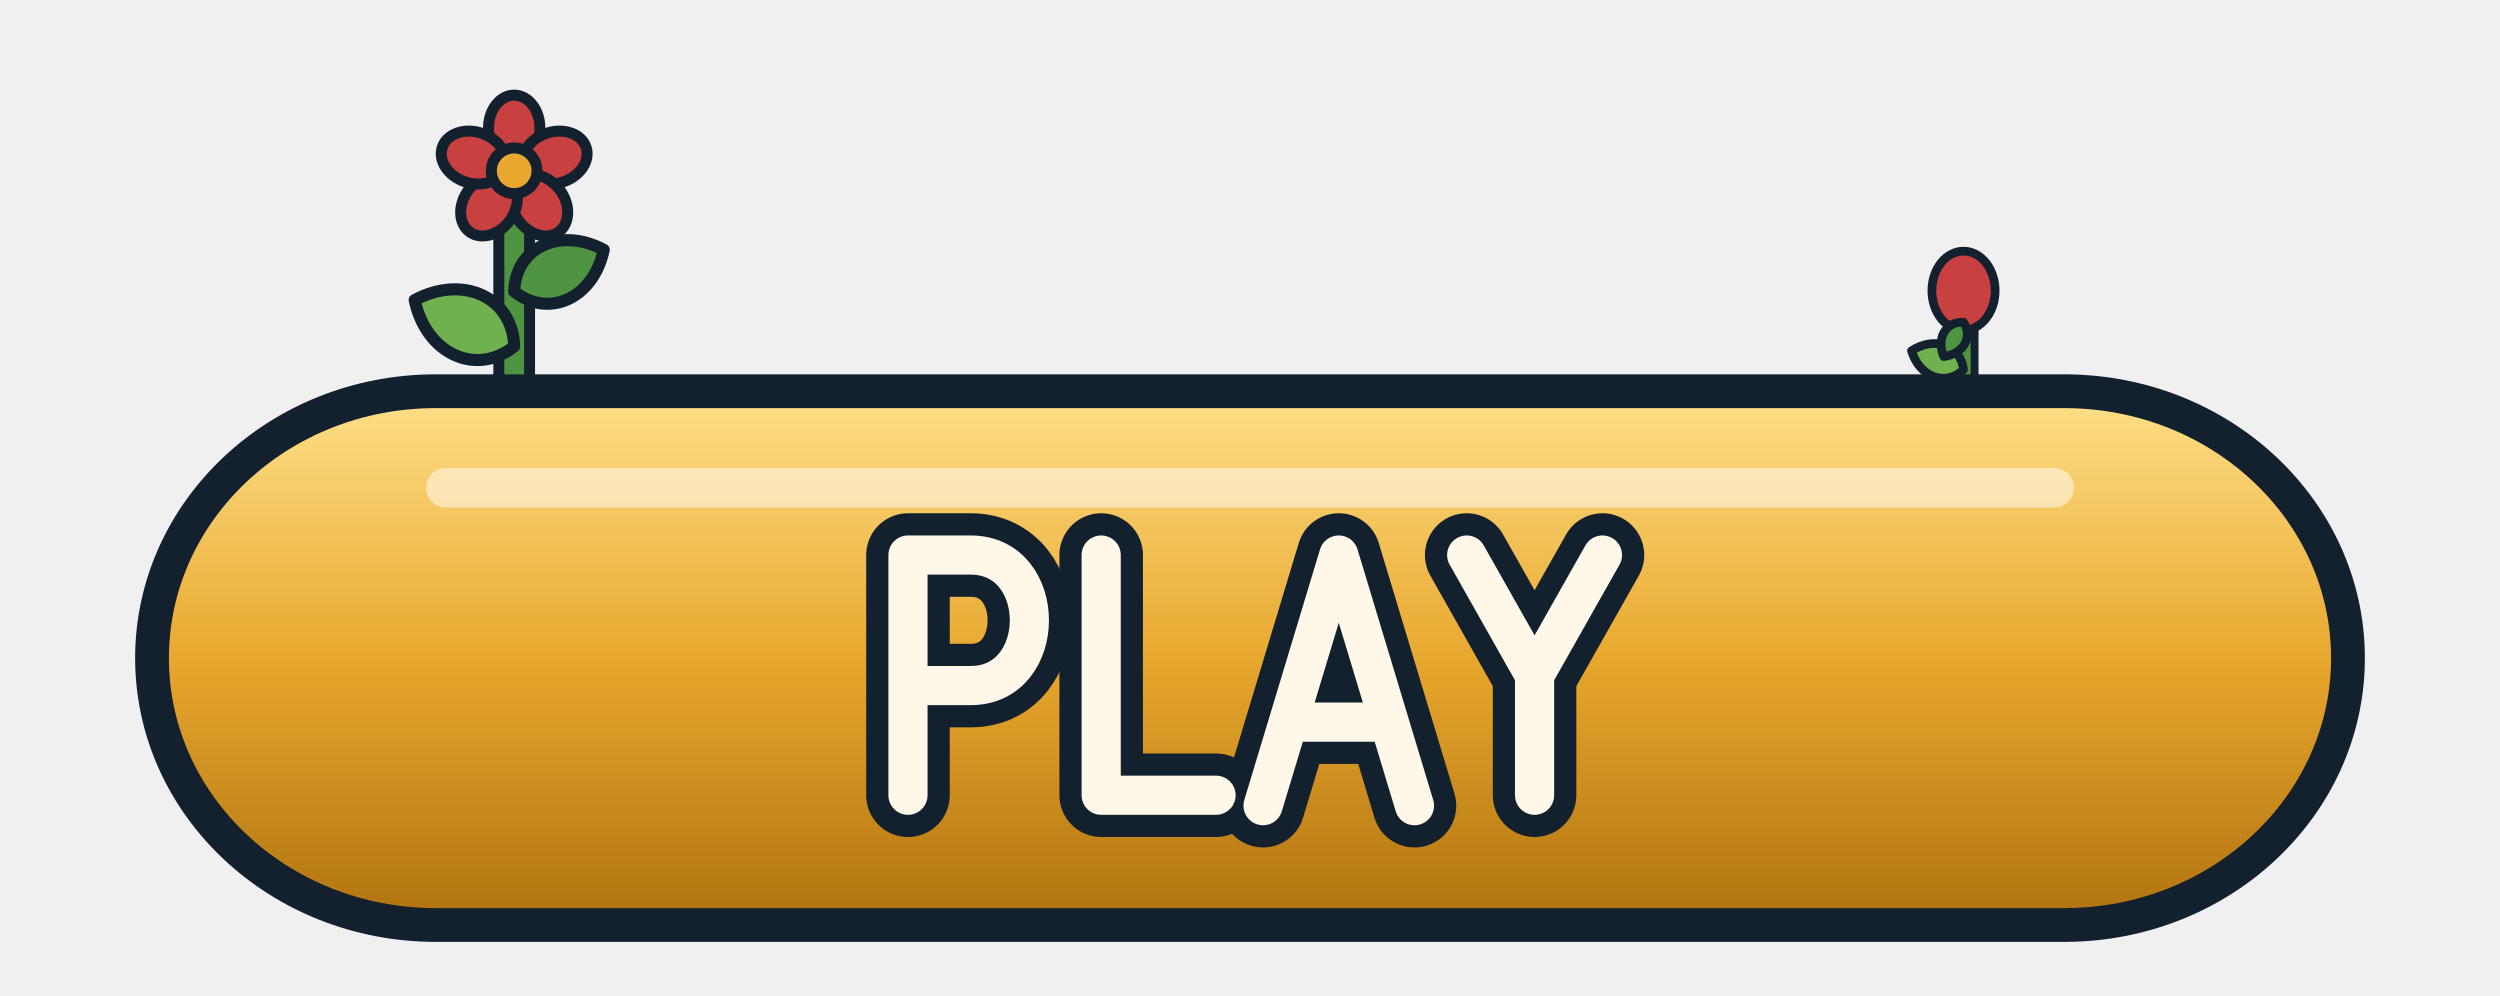
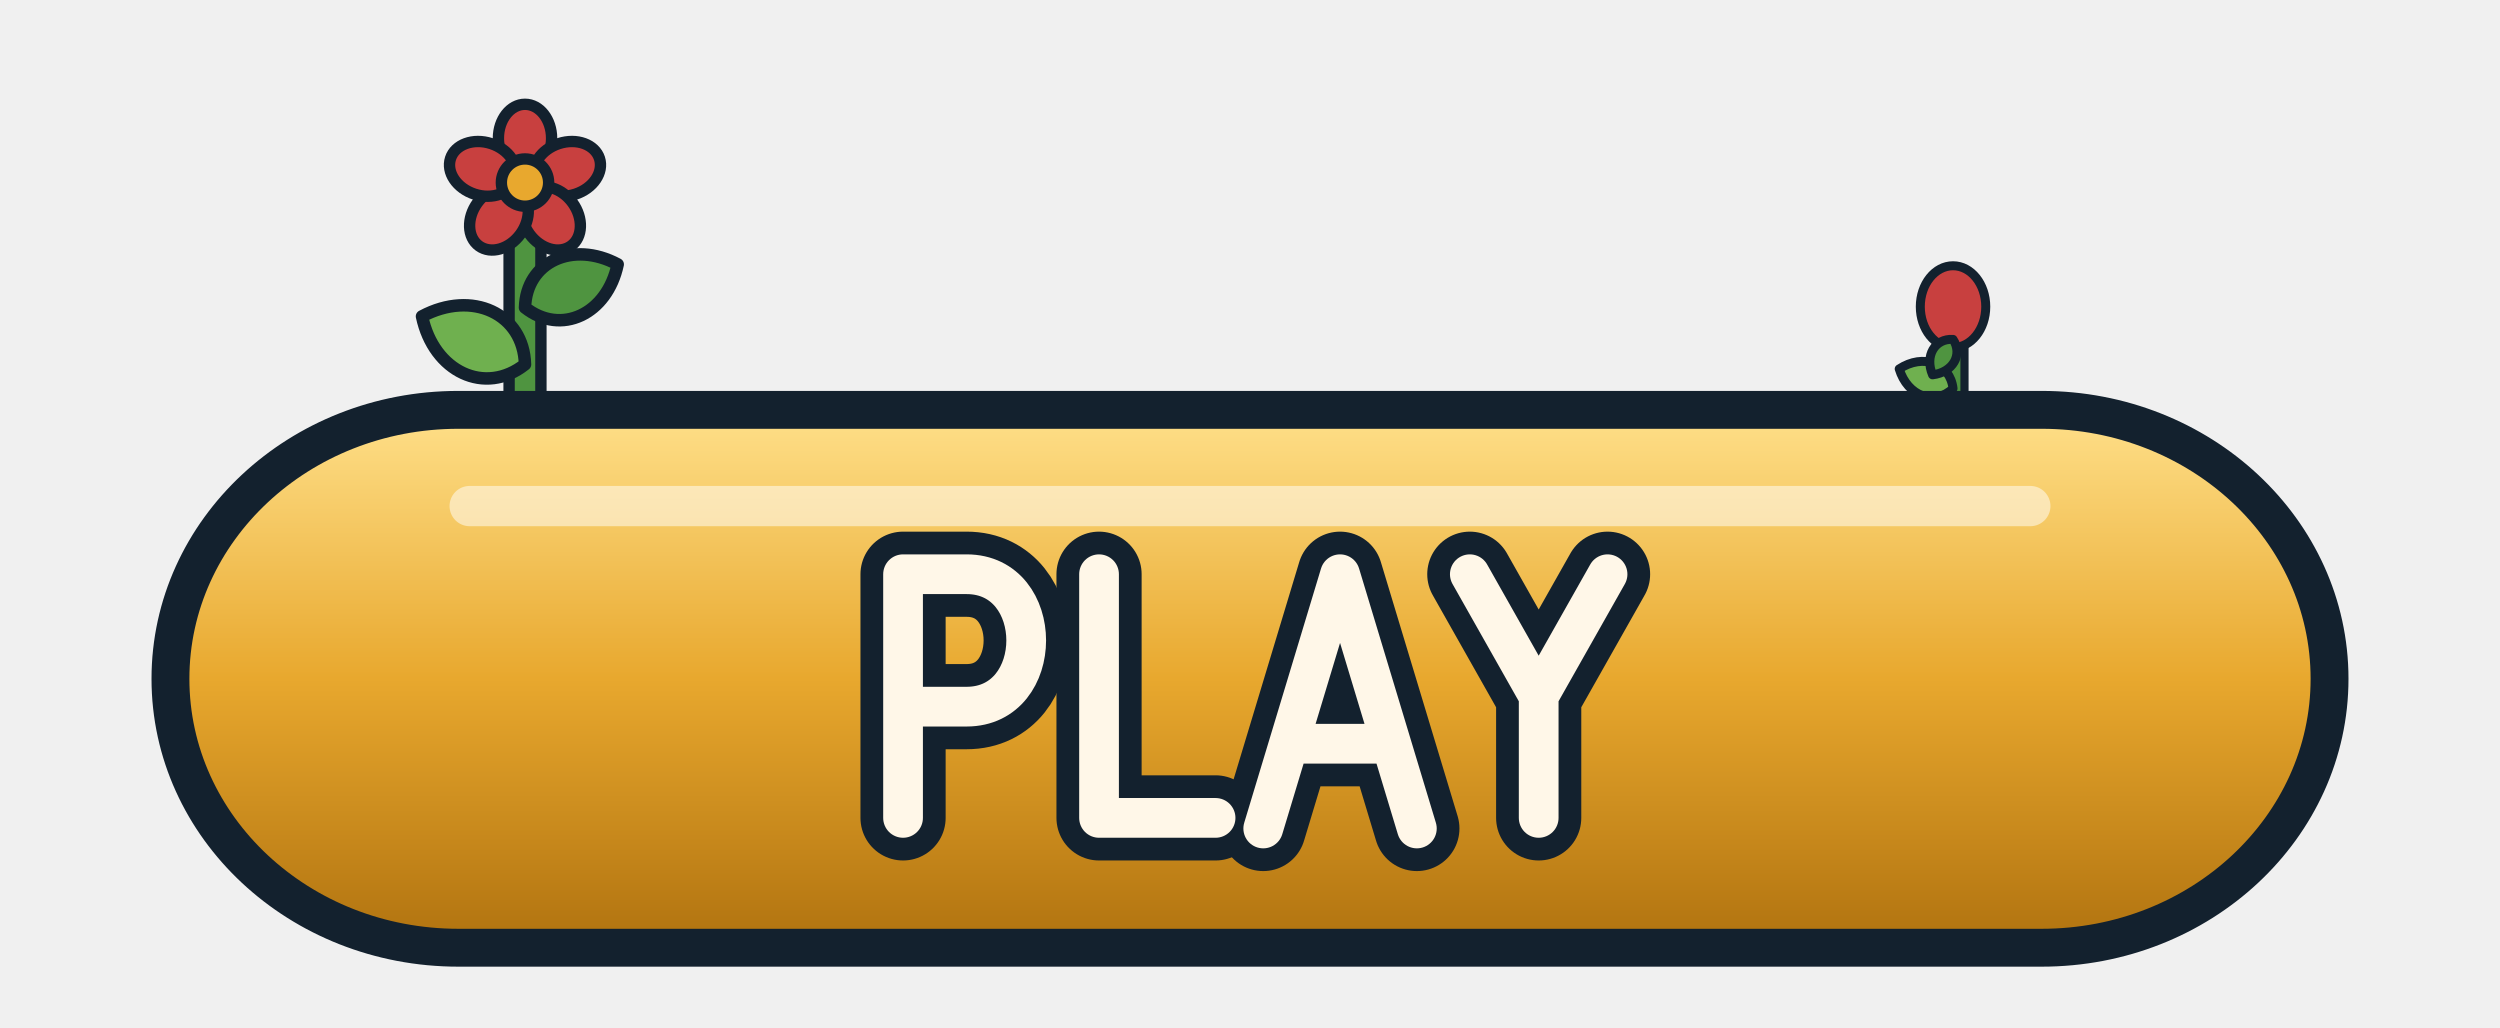
- <svg xmlns="http://www.w3.org/2000/svg" viewBox="0 0 370 147.4" width="370" height="147.4">
+ <svg xmlns="http://www.w3.org/2000/svg" viewBox="0 0 330 135.6" width="330" height="135.6">
  <defs>
    <linearGradient id="g" x1="0" y1="0" x2="0" y2="1">
      <stop offset="0" stop-color="#ffe08a" />
      <stop offset="0.5" stop-color="#e8a82e" />
      <stop offset="1" stop-color="#b0720f" />
    </linearGradient>
  </defs>
-   <g transform="translate(76.1 59.4) rotate(0) scale(0.8125) translate(-32 -62)">
+   <g transform="translate(69.3 55.6) rotate(0) scale(0.75) translate(-32 -62)">
    <g stroke-linejoin="round" stroke-linecap="round">
      <path d="M32 62 V26" fill="none" stroke="#13212e" stroke-width="7.6" />
      <path d="M32 62 V26" fill="none" stroke="#4f9440" stroke-width="3.6" />
      <path d="M0 0 C4 -8, 14 -8, 20 0 C14 8, 4 8, 0 0 Z" transform="translate(32 52) rotate(205)" fill="#6fb04f" stroke="#13212e" stroke-width="2.2" />
      <path d="M0 0 C3.6 -7.2, 12.6 -7.2, 18 0 C12.6 7.2, 3.6 7.2, 0 0 Z" transform="translate(32 42) rotate(-25)" fill="#4f9440" stroke="#13212e" stroke-width="2.2" />
      <ellipse cx="32" cy="12.2" rx="5.98" ry="4.68" transform="rotate(-90 32 12.2)" fill="#c8403f" stroke="#13212e" stroke-width="2" />
      <ellipse cx="39.418" cy="17.59" rx="5.98" ry="4.68" transform="rotate(-18 39.4182 17.5897)" fill="#c8403f" stroke="#13212e" stroke-width="2" />
      <ellipse cx="36.585" cy="26.31" rx="5.98" ry="4.68" transform="rotate(54 36.5847 26.3103)" fill="#c8403f" stroke="#13212e" stroke-width="2" />
      <ellipse cx="27.415" cy="26.31" rx="5.98" ry="4.68" transform="rotate(126 27.4153 26.3103)" fill="#c8403f" stroke="#13212e" stroke-width="2" />
      <ellipse cx="24.582" cy="17.59" rx="5.98" ry="4.68" transform="rotate(198 24.5818 17.5897)" fill="#c8403f" stroke="#13212e" stroke-width="2" />
      <circle cx="32" cy="20" r="4.16" fill="#e8a82e" stroke="#13212e" stroke-width="2" />
    </g>
  </g>
-   <g transform="translate(290.6 59.4) rotate(0) scale(0.585) translate(-32 -62)">
+   <g transform="translate(257.8 55.6) rotate(0) scale(0.54) translate(-32 -62)">
    <g stroke-linejoin="round" stroke-linecap="round">
      <path d="M32 62 V40" fill="none" stroke="#13212e" stroke-width="7.6" />
      <path d="M32 62 V40" fill="none" stroke="#4f9440" stroke-width="3.6" />
      <path d="M0 0 C2.8 -5.6, 9.8 -5.6, 14 0 C9.8 5.6, 2.8 5.6, 0 0 Z" transform="translate(32 54) rotate(200)" fill="#6fb04f" stroke="#13212e" stroke-width="2.2" />
      <ellipse cx="32" cy="34" rx="8" ry="10" transform="rotate(0 32 34)" fill="#c8403f" stroke="#13212e" stroke-width="2.2" />
      <path d="M0 0 C2 -4, 7 -4, 10 0 C7 4, 2 4, 0 0 Z" transform="translate(32 42) rotate(120)" fill="#4f9440" stroke="#13212e" stroke-width="2.2" />
    </g>
  </g>
-   <rect x="22.5" y="57.9" width="325" height="79" rx="42" fill="url(#g)" stroke="#13212e" stroke-width="5" />
-   <path d="M66 72.2 H304" stroke="#fff" stroke-width="5.88" stroke-linecap="round" opacity="0.5" />
-   <g transform="translate(131.29 80.6) scale(0.3864)" fill="none" stroke-linejoin="round" stroke-linecap="round">
-     <g stroke="#13212e" stroke-width="32">
+   <rect x="22.5" y="54.1" width="285" height="71" rx="38" fill="url(#g)" stroke="#13212e" stroke-width="5" />
+   <path d="M62 66.8 H268" stroke="#fff" stroke-width="5.32" stroke-linecap="round" opacity="0.5" />
+   <g transform="translate(116.406 74.4) scale(0.3496)" fill="none" stroke-linejoin="round" stroke-linecap="round">
+     <g stroke="#13212e" stroke-width="32.163">
      <path d="M8 96 V4 H32 C62 4 62 54 32 54 H8" transform="translate(0 0) scale(1)" />
      <path d="M8 4 V96 H52" transform="translate(74 0) scale(1)" />
      <path d="M2 100 L31 4 L60 100 M13 68 H49" transform="translate(142 0) scale(1)" />
      <path d="M4 4 L30 50 L56 4 M30 50 V96" transform="translate(218 0) scale(1)" />
    </g>
    <g stroke="#fff7e8" stroke-width="15">
      <path d="M8 96 V4 H32 C62 4 62 54 32 54 H8" transform="translate(0 0) scale(1)" />
      <path d="M8 4 V96 H52" transform="translate(74 0) scale(1)" />
      <path d="M2 100 L31 4 L60 100 M13 68 H49" transform="translate(142 0) scale(1)" />
      <path d="M4 4 L30 50 L56 4 M30 50 V96" transform="translate(218 0) scale(1)" />
    </g>
  </g>
</svg>
